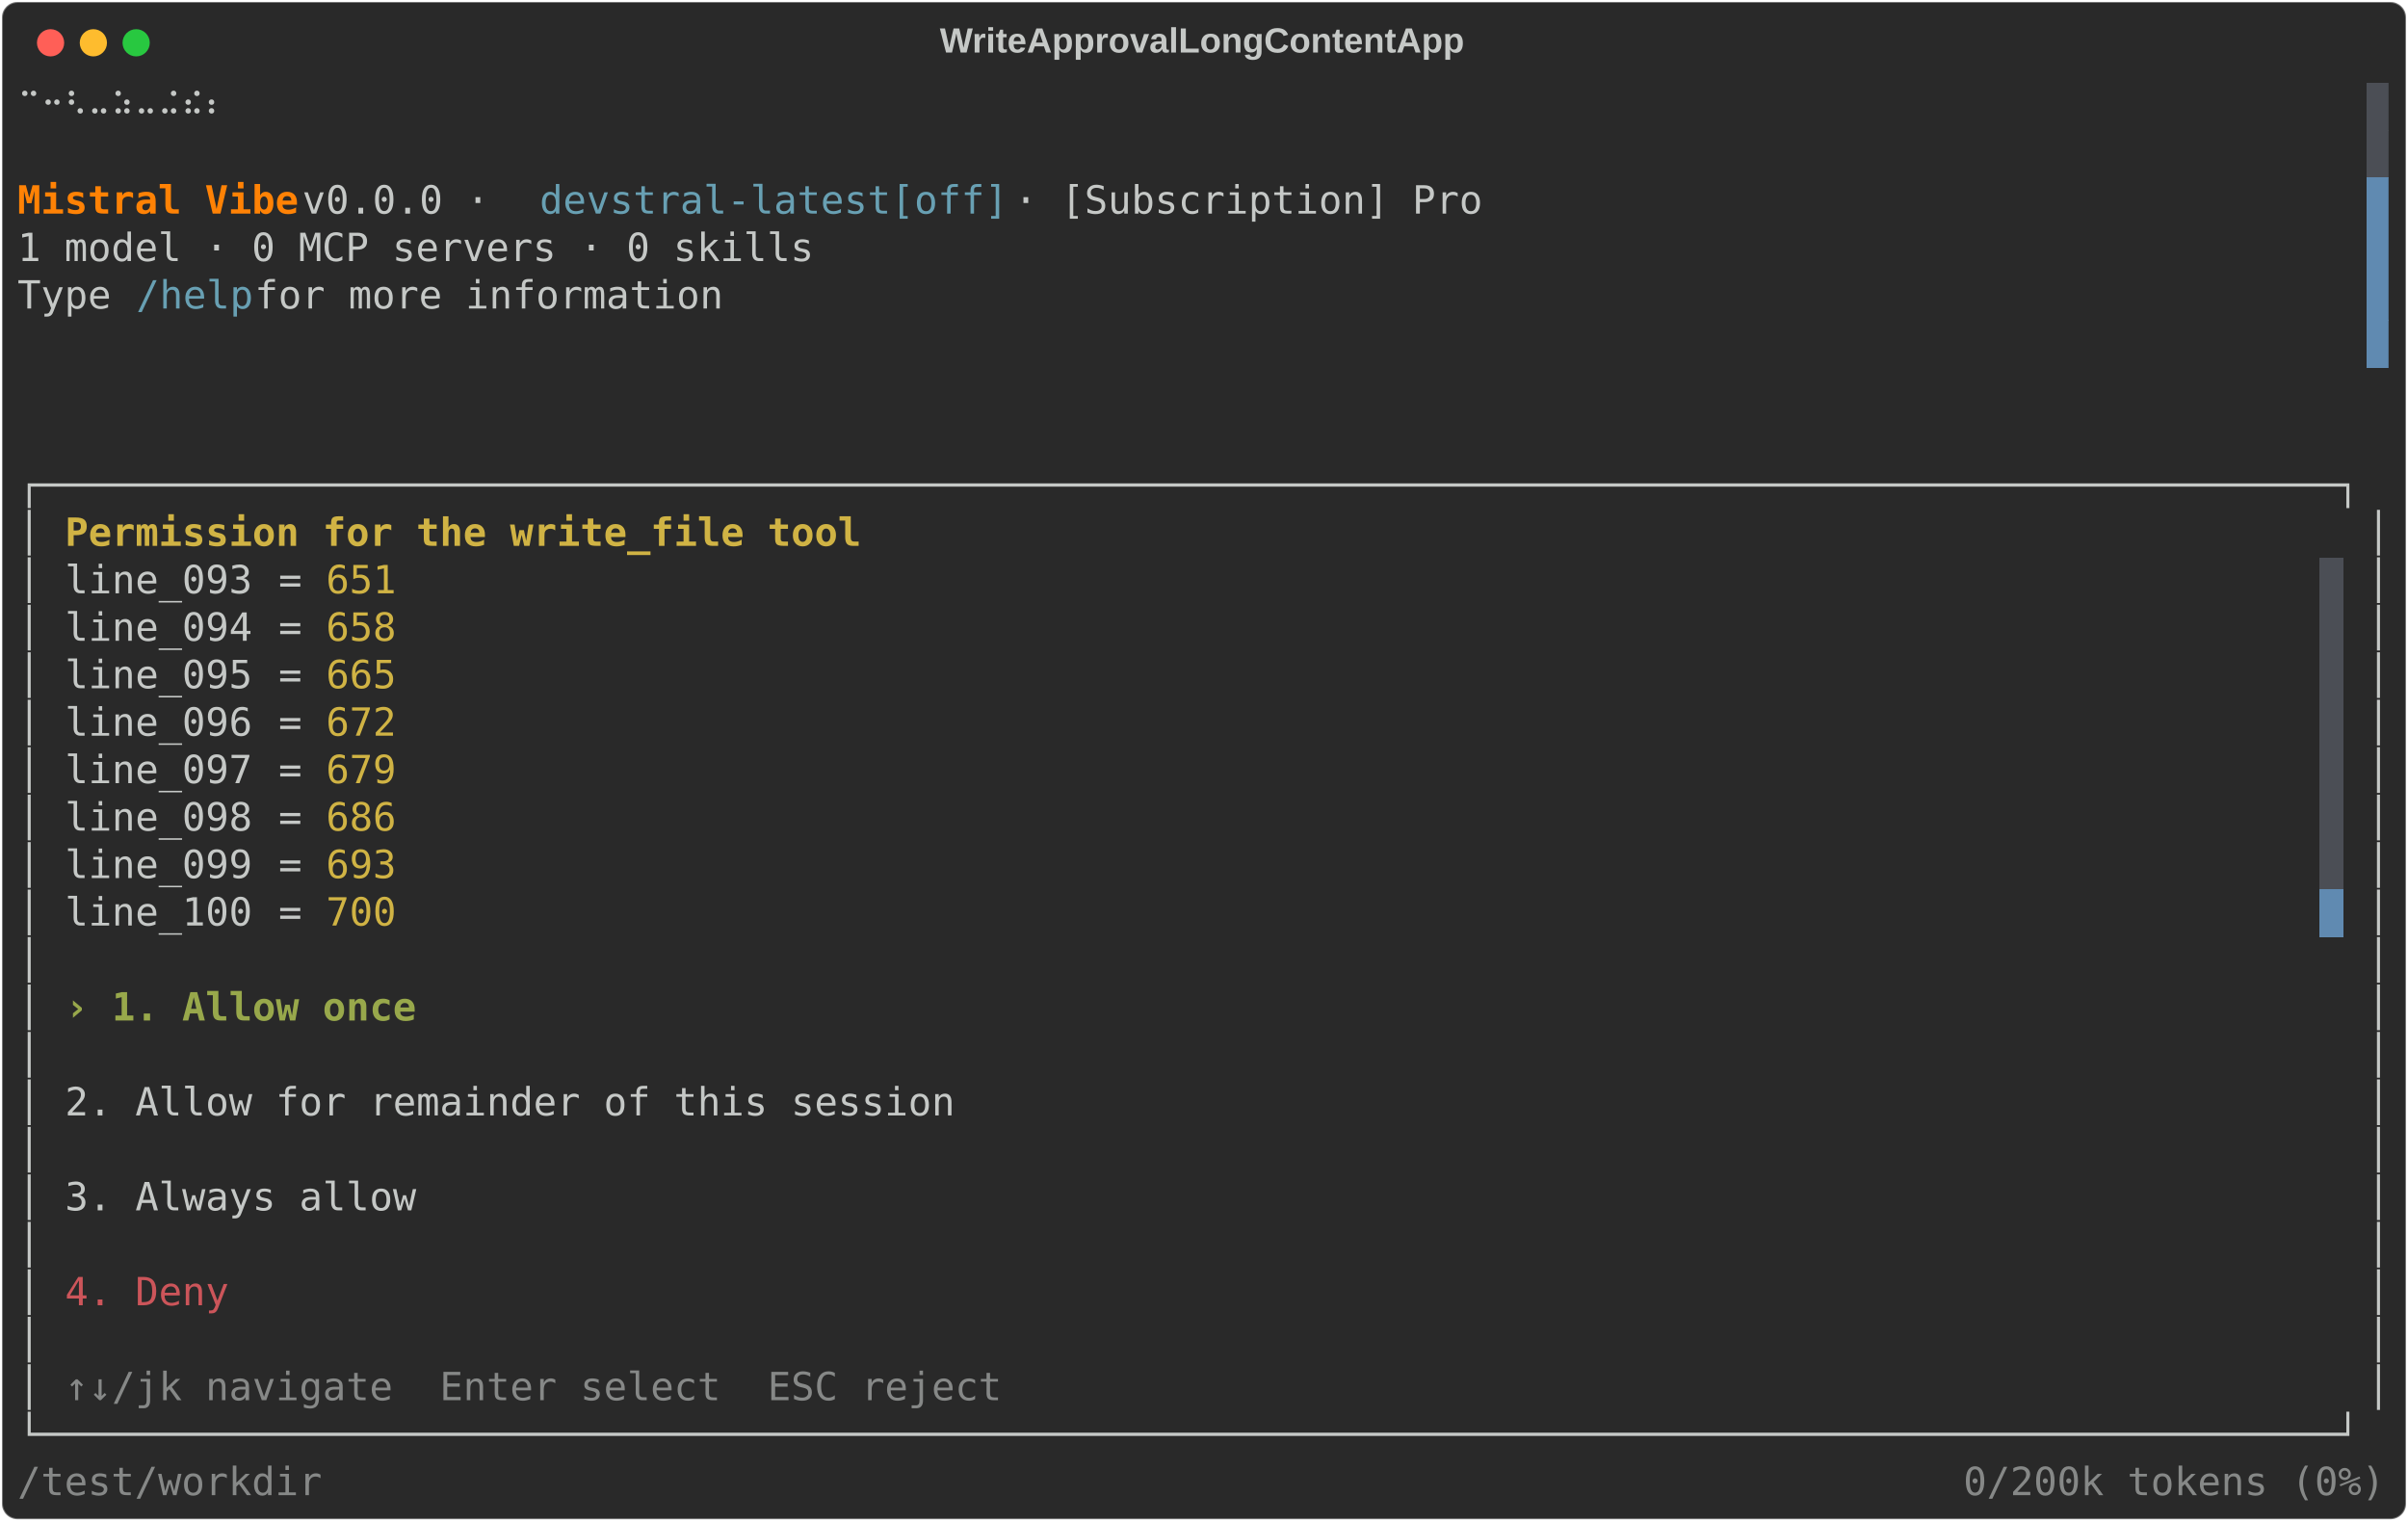
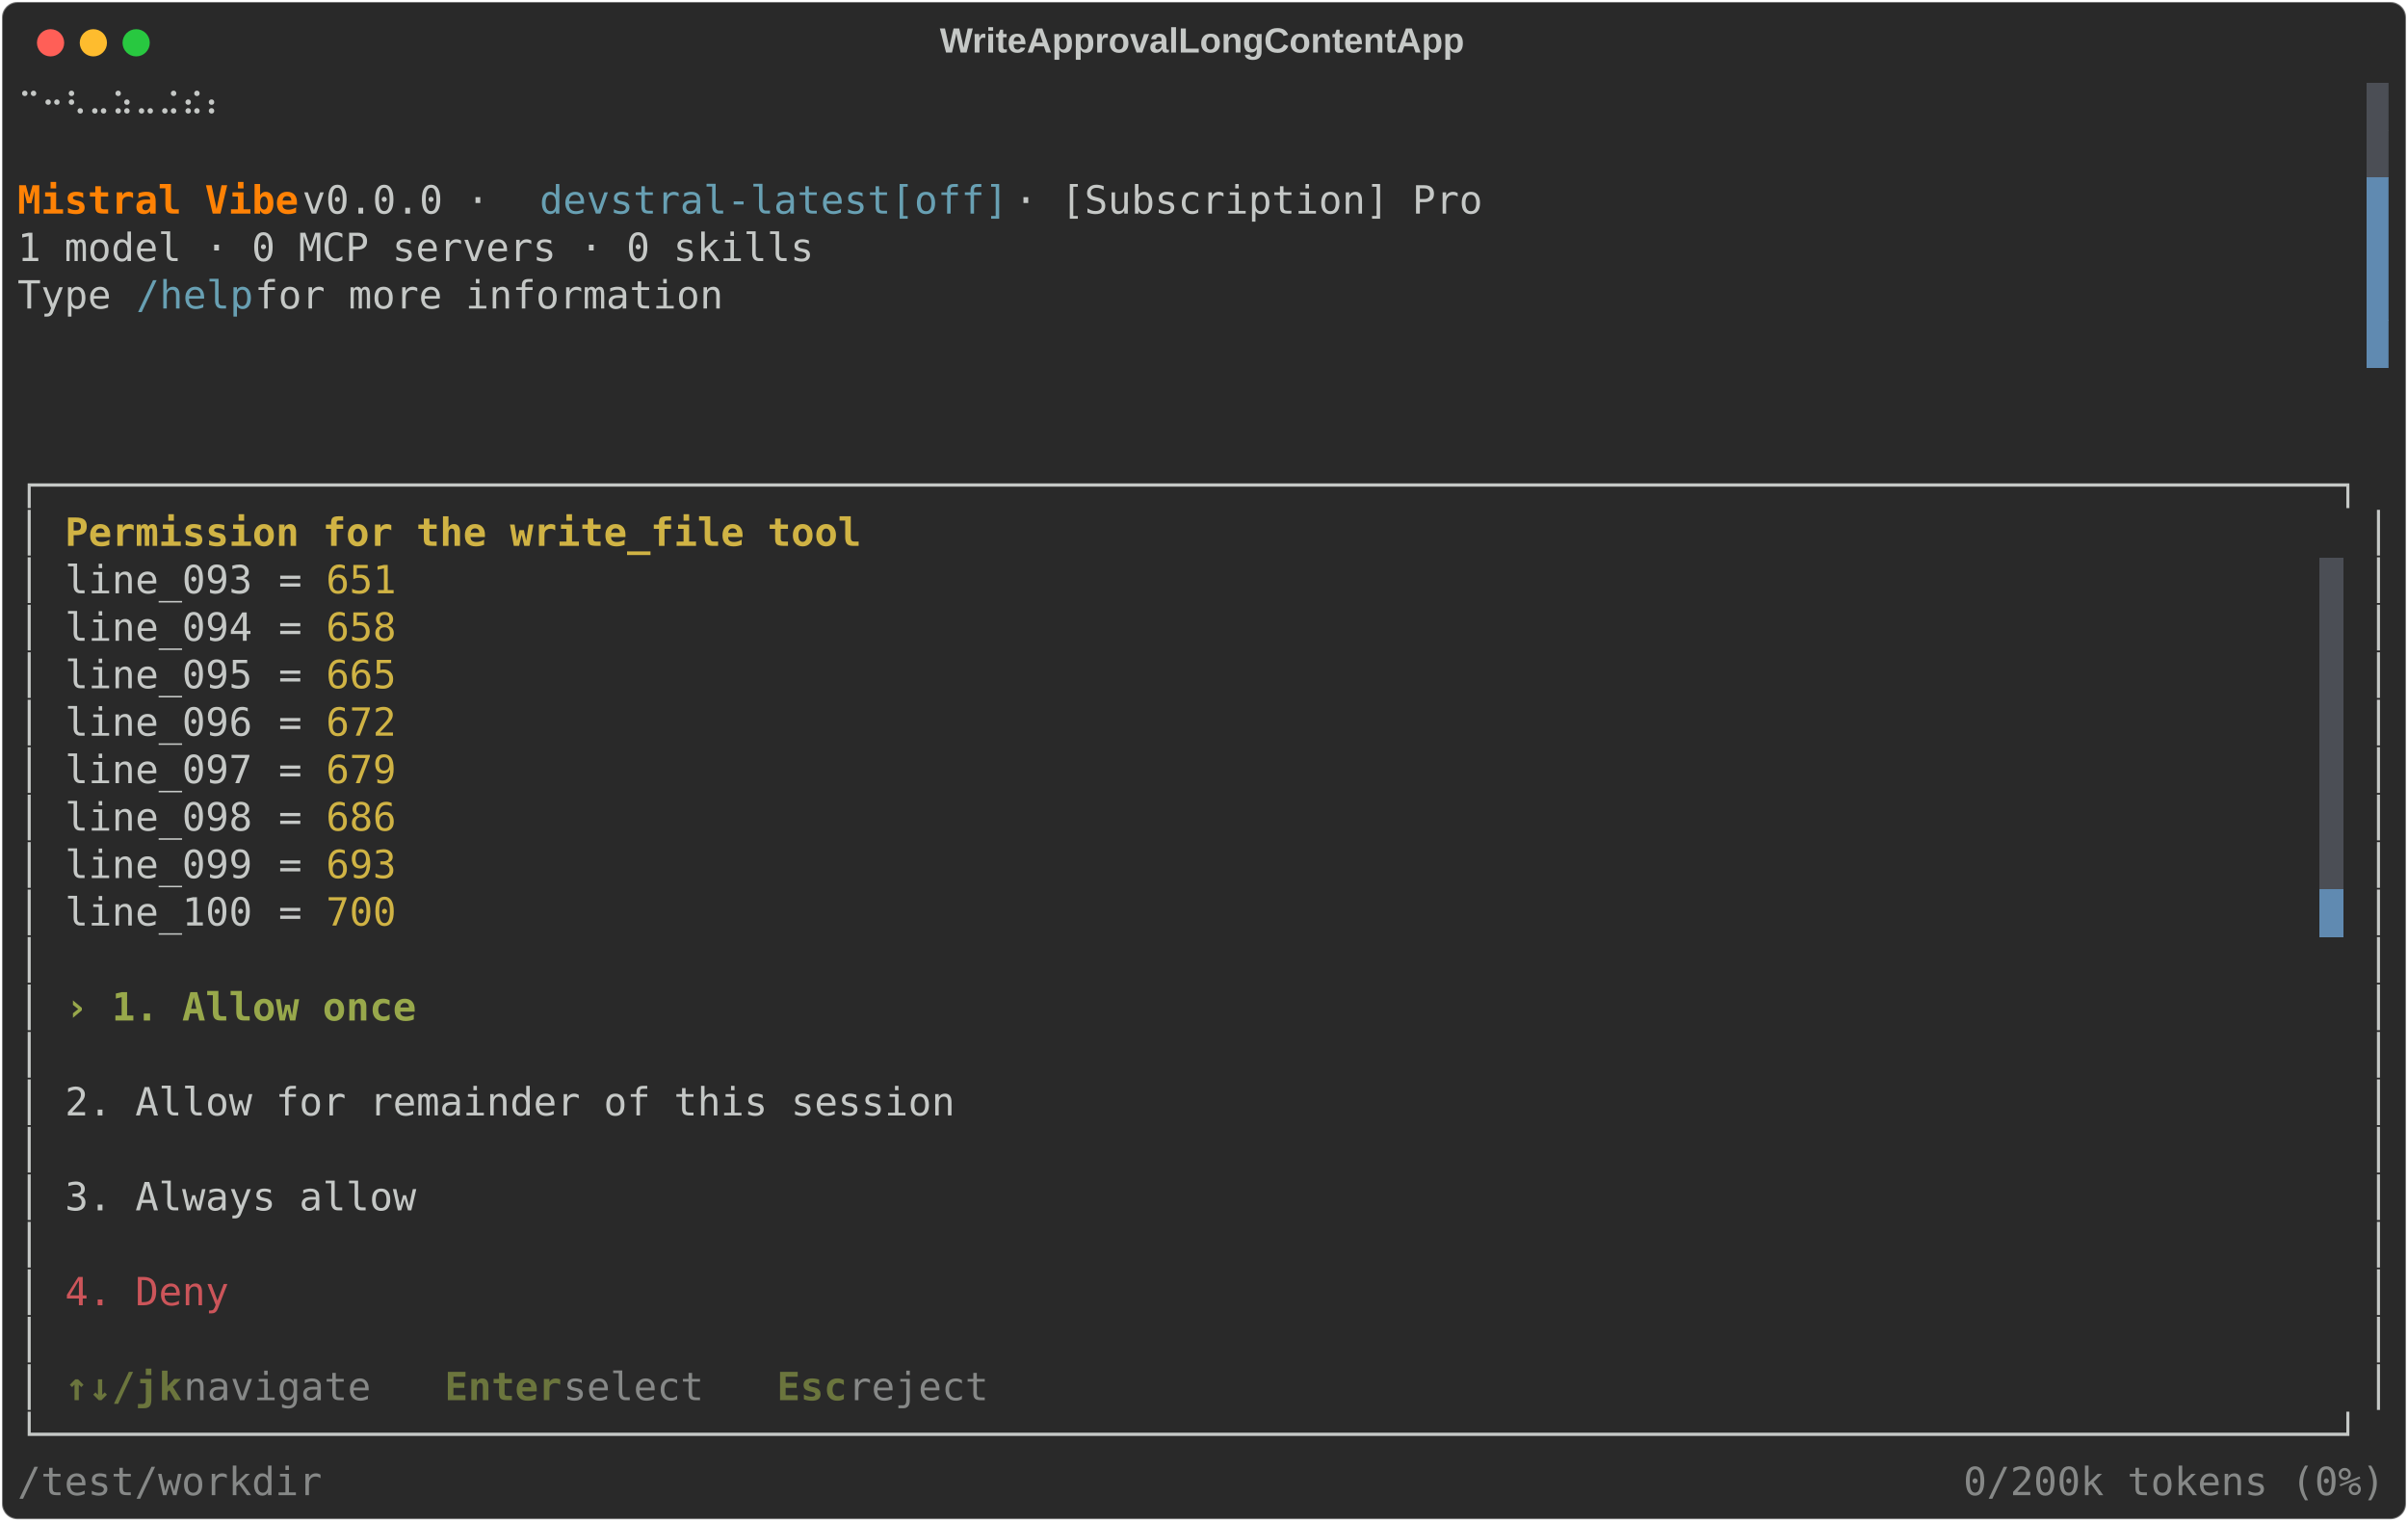
<svg xmlns="http://www.w3.org/2000/svg" class="rich-terminal" viewBox="0 0 1238 782.0">
  <style>

    @font-face {
        font-family: "Fira Code";
        src: local("FiraCode-Regular"),
                url("https://cdnjs.cloudflare.com/ajax/libs/firacode/6.2.0/woff2/FiraCode-Regular.woff2") format("woff2"),
                url("https://cdnjs.cloudflare.com/ajax/libs/firacode/6.2.0/woff/FiraCode-Regular.woff") format("woff");
        font-style: normal;
        font-weight: 400;
    }
    @font-face {
        font-family: "Fira Code";
        src: local("FiraCode-Bold"),
                url("https://cdnjs.cloudflare.com/ajax/libs/firacode/6.2.0/woff2/FiraCode-Bold.woff2") format("woff2"),
                url("https://cdnjs.cloudflare.com/ajax/libs/firacode/6.2.0/woff/FiraCode-Bold.woff") format("woff");
        font-style: bold;
        font-weight: 700;
    }

    .terminal-matrix {
        font-family: Fira Code, monospace;
        font-size: 20px;
        line-height: 24.4px;
        font-variant-east-asian: full-width;
    }

    .terminal-title {
        font-size: 18px;
        font-weight: bold;
        font-family: arial;
    }

    .terminal-r1 { fill: #c5c8c6 }
.terminal-r2 { fill: #ff8205;font-weight: bold }
.terminal-r3 { fill: #68a0b3 }
.terminal-r4 { fill: #292929 }
.terminal-r5 { fill: #d0b344;font-weight: bold }
.terminal-r6 { fill: #d0b344 }
.terminal-r7 { fill: #98a84b;font-weight: bold }
.terminal-r8 { fill: #cc555a }
- .terminal-r9 { fill: #868887 }
+ .terminal-r9 { fill: #6b753d;font-weight: bold }
+ .terminal-r10 { fill: #868887 }
    </style>
  <defs>
    <clipPath id="terminal-clip-terminal">
      <rect x="0" y="0" width="1219.0" height="731.0" />
    </clipPath>
    <clipPath id="terminal-line-0">
      <rect x="0" y="1.5" width="1220" height="24.65" />
    </clipPath>
    <clipPath id="terminal-line-1">
      <rect x="0" y="25.9" width="1220" height="24.65" />
    </clipPath>
    <clipPath id="terminal-line-2">
      <rect x="0" y="50.3" width="1220" height="24.65" />
    </clipPath>
    <clipPath id="terminal-line-3">
      <rect x="0" y="74.7" width="1220" height="24.65" />
    </clipPath>
    <clipPath id="terminal-line-4">
      <rect x="0" y="99.1" width="1220" height="24.65" />
    </clipPath>
    <clipPath id="terminal-line-5">
      <rect x="0" y="123.5" width="1220" height="24.65" />
    </clipPath>
    <clipPath id="terminal-line-6">
      <rect x="0" y="147.9" width="1220" height="24.65" />
    </clipPath>
    <clipPath id="terminal-line-7">
      <rect x="0" y="172.3" width="1220" height="24.65" />
    </clipPath>
    <clipPath id="terminal-line-8">
      <rect x="0" y="196.7" width="1220" height="24.65" />
    </clipPath>
    <clipPath id="terminal-line-9">
      <rect x="0" y="221.1" width="1220" height="24.65" />
    </clipPath>
    <clipPath id="terminal-line-10">
      <rect x="0" y="245.5" width="1220" height="24.65" />
    </clipPath>
    <clipPath id="terminal-line-11">
      <rect x="0" y="269.9" width="1220" height="24.65" />
    </clipPath>
    <clipPath id="terminal-line-12">
      <rect x="0" y="294.3" width="1220" height="24.65" />
    </clipPath>
    <clipPath id="terminal-line-13">
      <rect x="0" y="318.7" width="1220" height="24.65" />
    </clipPath>
    <clipPath id="terminal-line-14">
      <rect x="0" y="343.1" width="1220" height="24.65" />
    </clipPath>
    <clipPath id="terminal-line-15">
      <rect x="0" y="367.5" width="1220" height="24.65" />
    </clipPath>
    <clipPath id="terminal-line-16">
      <rect x="0" y="391.9" width="1220" height="24.65" />
    </clipPath>
    <clipPath id="terminal-line-17">
      <rect x="0" y="416.3" width="1220" height="24.65" />
    </clipPath>
    <clipPath id="terminal-line-18">
      <rect x="0" y="440.7" width="1220" height="24.65" />
    </clipPath>
    <clipPath id="terminal-line-19">
      <rect x="0" y="465.1" width="1220" height="24.65" />
    </clipPath>
    <clipPath id="terminal-line-20">
      <rect x="0" y="489.5" width="1220" height="24.65" />
    </clipPath>
    <clipPath id="terminal-line-21">
      <rect x="0" y="513.9" width="1220" height="24.65" />
    </clipPath>
    <clipPath id="terminal-line-22">
      <rect x="0" y="538.3" width="1220" height="24.65" />
    </clipPath>
    <clipPath id="terminal-line-23">
      <rect x="0" y="562.7" width="1220" height="24.65" />
    </clipPath>
    <clipPath id="terminal-line-24">
      <rect x="0" y="587.1" width="1220" height="24.65" />
    </clipPath>
    <clipPath id="terminal-line-25">
      <rect x="0" y="611.5" width="1220" height="24.65" />
    </clipPath>
    <clipPath id="terminal-line-26">
      <rect x="0" y="635.9" width="1220" height="24.65" />
    </clipPath>
    <clipPath id="terminal-line-27">
      <rect x="0" y="660.3" width="1220" height="24.65" />
    </clipPath>
    <clipPath id="terminal-line-28">
      <rect x="0" y="684.7" width="1220" height="24.65" />
    </clipPath>
  </defs>
  <rect fill="#292929" stroke="rgba(255,255,255,0.35)" stroke-width="1" x="1" y="1" width="1236" height="780" rx="8" />
  <text class="terminal-title" fill="#c5c8c6" text-anchor="middle" x="618" y="27">WriteApprovalLongContentApp</text>
  <g transform="translate(26,22)">
    <circle cx="0" cy="0" r="7" fill="#ff5f57" />
    <circle cx="22" cy="0" r="7" fill="#febc2e" />
    <circle cx="44" cy="0" r="7" fill="#28c840" />
  </g>
  <g transform="translate(9, 41)" clip-path="url(#terminal-clip-terminal)">
    <rect fill="#4b4e55" x="1207.8" y="1.5" width="12.2" height="24.65" shape-rendering="crispEdges" />
    <rect fill="#4b4e55" x="1207.8" y="25.9" width="12.2" height="24.65" shape-rendering="crispEdges" />
    <rect fill="#608ab1" x="1207.8" y="50.3" width="12.2" height="24.65" shape-rendering="crispEdges" />
    <rect fill="#608ab1" x="1207.8" y="74.7" width="12.2" height="24.65" shape-rendering="crispEdges" />
    <rect fill="#608ab1" x="1207.8" y="99.1" width="12.2" height="24.65" shape-rendering="crispEdges" />
    <rect fill="#608ab1" x="1207.8" y="123.5" width="12.2" height="24.65" shape-rendering="crispEdges" />
    <rect fill="#4b4e55" x="1183.4" y="245.5" width="12.2" height="24.65" shape-rendering="crispEdges" />
    <rect fill="#4b4e55" x="1183.4" y="269.9" width="12.2" height="24.65" shape-rendering="crispEdges" />
    <rect fill="#4b4e55" x="1183.4" y="294.3" width="12.2" height="24.65" shape-rendering="crispEdges" />
    <rect fill="#4b4e55" x="1183.4" y="318.7" width="12.2" height="24.65" shape-rendering="crispEdges" />
    <rect fill="#4b4e55" x="1183.4" y="343.1" width="12.2" height="24.65" shape-rendering="crispEdges" />
    <rect fill="#4b4e55" x="1183.4" y="367.5" width="12.2" height="24.65" shape-rendering="crispEdges" />
    <rect fill="#4b4e55" x="1183.4" y="391.9" width="12.2" height="24.65" shape-rendering="crispEdges" />
    <rect fill="#608ab1" x="1183.4" y="416.3" width="12.2" height="24.65" shape-rendering="crispEdges" />
    <g class="terminal-matrix">
      <text class="terminal-r1" x="0" y="20" textLength="134.2" clip-path="url(#terminal-line-0)">  ⠉⠒⠣⠤⠵⠤⠬⠮⠆</text>
      <text class="terminal-r1" x="1220" y="20" textLength="12.2" clip-path="url(#terminal-line-0)">
</text>
      <text class="terminal-r1" x="1220" y="44.4" textLength="12.2" clip-path="url(#terminal-line-1)">
</text>
      <text class="terminal-r2" x="0" y="68.8" textLength="146.4" clip-path="url(#terminal-line-2)">Mistral Vibe</text>
      <text class="terminal-r1" x="146.4" y="68.8" textLength="122" clip-path="url(#terminal-line-2)"> v0.0.0 · </text>
      <text class="terminal-r3" x="268.4" y="68.8" textLength="244" clip-path="url(#terminal-line-2)">devstral-latest[off]</text>
      <text class="terminal-r1" x="512.4" y="68.8" textLength="256.2" clip-path="url(#terminal-line-2)"> · [Subscription] Pro</text>
      <text class="terminal-r1" x="1220" y="68.8" textLength="12.2" clip-path="url(#terminal-line-2)">
</text>
      <text class="terminal-r1" x="0" y="93.2" textLength="414.8" clip-path="url(#terminal-line-3)">1 model · 0 MCP servers · 0 skills</text>
      <text class="terminal-r1" x="1220" y="93.2" textLength="12.2" clip-path="url(#terminal-line-3)">
</text>
      <text class="terminal-r1" x="0" y="117.6" textLength="61" clip-path="url(#terminal-line-4)">Type </text>
      <text class="terminal-r3" x="61" y="117.6" textLength="61" clip-path="url(#terminal-line-4)">/help</text>
      <text class="terminal-r1" x="122" y="117.6" textLength="256.2" clip-path="url(#terminal-line-4)"> for more information</text>
      <text class="terminal-r1" x="1220" y="117.6" textLength="12.2" clip-path="url(#terminal-line-4)">
</text>
      <text class="terminal-r1" x="1220" y="142" textLength="12.2" clip-path="url(#terminal-line-5)">
</text>
      <text class="terminal-r1" x="1220" y="166.4" textLength="12.2" clip-path="url(#terminal-line-6)">
</text>
      <text class="terminal-r1" x="1220" y="190.8" textLength="12.2" clip-path="url(#terminal-line-7)">
</text>
      <text class="terminal-r1" x="0" y="215.2" textLength="1220" clip-path="url(#terminal-line-8)">┌──────────────────────────────────────────────────────────────────────────────────────────────────┐</text>
      <text class="terminal-r1" x="1220" y="215.2" textLength="12.2" clip-path="url(#terminal-line-8)">
</text>
      <text class="terminal-r1" x="0" y="239.6" textLength="12.2" clip-path="url(#terminal-line-9)">│</text>
      <text class="terminal-r5" x="24.4" y="239.6" textLength="414.8" clip-path="url(#terminal-line-9)">Permission for the write_file tool</text>
      <text class="terminal-r1" x="1207.8" y="239.6" textLength="12.2" clip-path="url(#terminal-line-9)">│</text>
      <text class="terminal-r1" x="1220" y="239.6" textLength="12.2" clip-path="url(#terminal-line-9)">
</text>
      <text class="terminal-r1" x="0" y="264" textLength="12.2" clip-path="url(#terminal-line-10)">│</text>
      <text class="terminal-r1" x="24.4" y="264" textLength="97.6" clip-path="url(#terminal-line-10)">line_093</text>
      <text class="terminal-r1" x="134.2" y="264" textLength="12.2" clip-path="url(#terminal-line-10)">=</text>
      <text class="terminal-r6" x="158.6" y="264" textLength="36.6" clip-path="url(#terminal-line-10)">651</text>
      <text class="terminal-r1" x="1207.8" y="264" textLength="12.2" clip-path="url(#terminal-line-10)">│</text>
      <text class="terminal-r1" x="1220" y="264" textLength="12.2" clip-path="url(#terminal-line-10)">
</text>
      <text class="terminal-r1" x="0" y="288.4" textLength="12.2" clip-path="url(#terminal-line-11)">│</text>
      <text class="terminal-r1" x="24.4" y="288.4" textLength="97.6" clip-path="url(#terminal-line-11)">line_094</text>
      <text class="terminal-r1" x="134.2" y="288.4" textLength="12.2" clip-path="url(#terminal-line-11)">=</text>
      <text class="terminal-r6" x="158.6" y="288.4" textLength="36.6" clip-path="url(#terminal-line-11)">658</text>
      <text class="terminal-r1" x="1207.8" y="288.4" textLength="12.2" clip-path="url(#terminal-line-11)">│</text>
      <text class="terminal-r1" x="1220" y="288.4" textLength="12.2" clip-path="url(#terminal-line-11)">
</text>
      <text class="terminal-r1" x="0" y="312.8" textLength="12.2" clip-path="url(#terminal-line-12)">│</text>
      <text class="terminal-r1" x="24.4" y="312.8" textLength="97.6" clip-path="url(#terminal-line-12)">line_095</text>
      <text class="terminal-r1" x="134.2" y="312.8" textLength="12.2" clip-path="url(#terminal-line-12)">=</text>
      <text class="terminal-r6" x="158.6" y="312.8" textLength="36.6" clip-path="url(#terminal-line-12)">665</text>
      <text class="terminal-r1" x="1207.8" y="312.8" textLength="12.2" clip-path="url(#terminal-line-12)">│</text>
      <text class="terminal-r1" x="1220" y="312.8" textLength="12.2" clip-path="url(#terminal-line-12)">
</text>
      <text class="terminal-r1" x="0" y="337.2" textLength="12.2" clip-path="url(#terminal-line-13)">│</text>
      <text class="terminal-r1" x="24.4" y="337.2" textLength="97.6" clip-path="url(#terminal-line-13)">line_096</text>
      <text class="terminal-r1" x="134.2" y="337.2" textLength="12.2" clip-path="url(#terminal-line-13)">=</text>
      <text class="terminal-r6" x="158.6" y="337.2" textLength="36.6" clip-path="url(#terminal-line-13)">672</text>
      <text class="terminal-r1" x="1207.8" y="337.2" textLength="12.2" clip-path="url(#terminal-line-13)">│</text>
      <text class="terminal-r1" x="1220" y="337.2" textLength="12.2" clip-path="url(#terminal-line-13)">
</text>
      <text class="terminal-r1" x="0" y="361.6" textLength="12.2" clip-path="url(#terminal-line-14)">│</text>
      <text class="terminal-r1" x="24.4" y="361.6" textLength="97.6" clip-path="url(#terminal-line-14)">line_097</text>
      <text class="terminal-r1" x="134.2" y="361.6" textLength="12.2" clip-path="url(#terminal-line-14)">=</text>
      <text class="terminal-r6" x="158.6" y="361.6" textLength="36.6" clip-path="url(#terminal-line-14)">679</text>
      <text class="terminal-r1" x="1207.8" y="361.6" textLength="12.2" clip-path="url(#terminal-line-14)">│</text>
      <text class="terminal-r1" x="1220" y="361.6" textLength="12.2" clip-path="url(#terminal-line-14)">
</text>
      <text class="terminal-r1" x="0" y="386" textLength="12.2" clip-path="url(#terminal-line-15)">│</text>
      <text class="terminal-r1" x="24.4" y="386" textLength="97.6" clip-path="url(#terminal-line-15)">line_098</text>
      <text class="terminal-r1" x="134.2" y="386" textLength="12.2" clip-path="url(#terminal-line-15)">=</text>
      <text class="terminal-r6" x="158.6" y="386" textLength="36.6" clip-path="url(#terminal-line-15)">686</text>
      <text class="terminal-r1" x="1207.8" y="386" textLength="12.2" clip-path="url(#terminal-line-15)">│</text>
      <text class="terminal-r1" x="1220" y="386" textLength="12.2" clip-path="url(#terminal-line-15)">
</text>
      <text class="terminal-r1" x="0" y="410.4" textLength="12.2" clip-path="url(#terminal-line-16)">│</text>
      <text class="terminal-r1" x="24.4" y="410.4" textLength="97.6" clip-path="url(#terminal-line-16)">line_099</text>
      <text class="terminal-r1" x="134.2" y="410.4" textLength="12.2" clip-path="url(#terminal-line-16)">=</text>
      <text class="terminal-r6" x="158.6" y="410.4" textLength="36.6" clip-path="url(#terminal-line-16)">693</text>
      <text class="terminal-r1" x="1207.8" y="410.4" textLength="12.2" clip-path="url(#terminal-line-16)">│</text>
      <text class="terminal-r1" x="1220" y="410.4" textLength="12.2" clip-path="url(#terminal-line-16)">
</text>
      <text class="terminal-r1" x="0" y="434.8" textLength="12.2" clip-path="url(#terminal-line-17)">│</text>
      <text class="terminal-r1" x="24.4" y="434.8" textLength="97.6" clip-path="url(#terminal-line-17)">line_100</text>
      <text class="terminal-r1" x="134.2" y="434.8" textLength="12.2" clip-path="url(#terminal-line-17)">=</text>
      <text class="terminal-r6" x="158.6" y="434.8" textLength="36.6" clip-path="url(#terminal-line-17)">700</text>
      <text class="terminal-r1" x="1207.8" y="434.8" textLength="12.2" clip-path="url(#terminal-line-17)">│</text>
      <text class="terminal-r1" x="1220" y="434.8" textLength="12.2" clip-path="url(#terminal-line-17)">
</text>
      <text class="terminal-r1" x="0" y="459.2" textLength="12.2" clip-path="url(#terminal-line-18)">│</text>
      <text class="terminal-r1" x="1207.8" y="459.2" textLength="12.2" clip-path="url(#terminal-line-18)">│</text>
      <text class="terminal-r1" x="1220" y="459.2" textLength="12.2" clip-path="url(#terminal-line-18)">
</text>
      <text class="terminal-r1" x="0" y="483.6" textLength="12.2" clip-path="url(#terminal-line-19)">│</text>
      <text class="terminal-r7" x="24.4" y="483.6" textLength="183" clip-path="url(#terminal-line-19)">› 1. Allow once</text>
      <text class="terminal-r1" x="1207.8" y="483.6" textLength="12.2" clip-path="url(#terminal-line-19)">│</text>
      <text class="terminal-r1" x="1220" y="483.6" textLength="12.2" clip-path="url(#terminal-line-19)">
</text>
      <text class="terminal-r1" x="0" y="508" textLength="12.2" clip-path="url(#terminal-line-20)">│</text>
      <text class="terminal-r1" x="1207.8" y="508" textLength="12.2" clip-path="url(#terminal-line-20)">│</text>
      <text class="terminal-r1" x="1220" y="508" textLength="12.2" clip-path="url(#terminal-line-20)">
</text>
      <text class="terminal-r1" x="0" y="532.4" textLength="12.2" clip-path="url(#terminal-line-21)">│</text>
      <text class="terminal-r1" x="24.4" y="532.4" textLength="488" clip-path="url(#terminal-line-21)">  2. Allow for remainder of this session</text>
      <text class="terminal-r1" x="1207.8" y="532.4" textLength="12.2" clip-path="url(#terminal-line-21)">│</text>
      <text class="terminal-r1" x="1220" y="532.4" textLength="12.2" clip-path="url(#terminal-line-21)">
</text>
      <text class="terminal-r1" x="0" y="556.8" textLength="12.2" clip-path="url(#terminal-line-22)">│</text>
      <text class="terminal-r1" x="1207.8" y="556.8" textLength="12.2" clip-path="url(#terminal-line-22)">│</text>
      <text class="terminal-r1" x="1220" y="556.8" textLength="12.2" clip-path="url(#terminal-line-22)">
</text>
      <text class="terminal-r1" x="0" y="581.2" textLength="12.2" clip-path="url(#terminal-line-23)">│</text>
      <text class="terminal-r1" x="24.4" y="581.2" textLength="207.4" clip-path="url(#terminal-line-23)">  3. Always allow</text>
      <text class="terminal-r1" x="1207.8" y="581.2" textLength="12.2" clip-path="url(#terminal-line-23)">│</text>
      <text class="terminal-r1" x="1220" y="581.2" textLength="12.2" clip-path="url(#terminal-line-23)">
</text>
      <text class="terminal-r1" x="0" y="605.6" textLength="12.2" clip-path="url(#terminal-line-24)">│</text>
      <text class="terminal-r1" x="1207.8" y="605.6" textLength="12.2" clip-path="url(#terminal-line-24)">│</text>
      <text class="terminal-r1" x="1220" y="605.6" textLength="12.2" clip-path="url(#terminal-line-24)">
</text>
      <text class="terminal-r1" x="0" y="630" textLength="12.2" clip-path="url(#terminal-line-25)">│</text>
      <text class="terminal-r8" x="24.4" y="630" textLength="109.8" clip-path="url(#terminal-line-25)">  4. Deny</text>
      <text class="terminal-r1" x="1207.8" y="630" textLength="12.2" clip-path="url(#terminal-line-25)">│</text>
      <text class="terminal-r1" x="1220" y="630" textLength="12.2" clip-path="url(#terminal-line-25)">
</text>
      <text class="terminal-r1" x="0" y="654.4" textLength="12.2" clip-path="url(#terminal-line-26)">│</text>
      <text class="terminal-r1" x="1207.8" y="654.4" textLength="12.2" clip-path="url(#terminal-line-26)">│</text>
      <text class="terminal-r1" x="1220" y="654.4" textLength="12.2" clip-path="url(#terminal-line-26)">
</text>
      <text class="terminal-r1" x="0" y="678.8" textLength="12.2" clip-path="url(#terminal-line-27)">│</text>
-       <text class="terminal-r9" x="24.4" y="678.8" textLength="488" clip-path="url(#terminal-line-27)">↑↓/jk navigate  Enter select  ESC reject</text>
+       <text class="terminal-r9" x="24.4" y="678.8" textLength="61" clip-path="url(#terminal-line-27)">↑↓/jk</text>
+       <text class="terminal-r10" x="85.4" y="678.8" textLength="134.2" clip-path="url(#terminal-line-27)"> navigate  </text>
+       <text class="terminal-r9" x="219.6" y="678.8" textLength="61" clip-path="url(#terminal-line-27)">Enter</text>
+       <text class="terminal-r10" x="280.6" y="678.8" textLength="109.8" clip-path="url(#terminal-line-27)"> select  </text>
+       <text class="terminal-r9" x="390.4" y="678.8" textLength="36.6" clip-path="url(#terminal-line-27)">Esc</text>
+       <text class="terminal-r10" x="427" y="678.8" textLength="85.4" clip-path="url(#terminal-line-27)"> reject</text>
      <text class="terminal-r1" x="1207.8" y="678.8" textLength="12.2" clip-path="url(#terminal-line-27)">│</text>
      <text class="terminal-r1" x="1220" y="678.8" textLength="12.2" clip-path="url(#terminal-line-27)">
</text>
      <text class="terminal-r1" x="0" y="703.2" textLength="1220" clip-path="url(#terminal-line-28)">└──────────────────────────────────────────────────────────────────────────────────────────────────┘</text>
      <text class="terminal-r1" x="1220" y="703.2" textLength="12.2" clip-path="url(#terminal-line-28)">
</text>
-       <text class="terminal-r9" x="0" y="727.6" textLength="158.6" clip-path="url(#terminal-line-29)">/test/workdir</text>
-       <text class="terminal-r9" x="1000.4" y="727.6" textLength="219.6" clip-path="url(#terminal-line-29)">0/200k tokens (0%)</text>
+       <text class="terminal-r10" x="0" y="727.6" textLength="158.6" clip-path="url(#terminal-line-29)">/test/workdir</text>
+       <text class="terminal-r10" x="1000.4" y="727.6" textLength="219.6" clip-path="url(#terminal-line-29)">0/200k tokens (0%)</text>
    </g>
  </g>
</svg>
